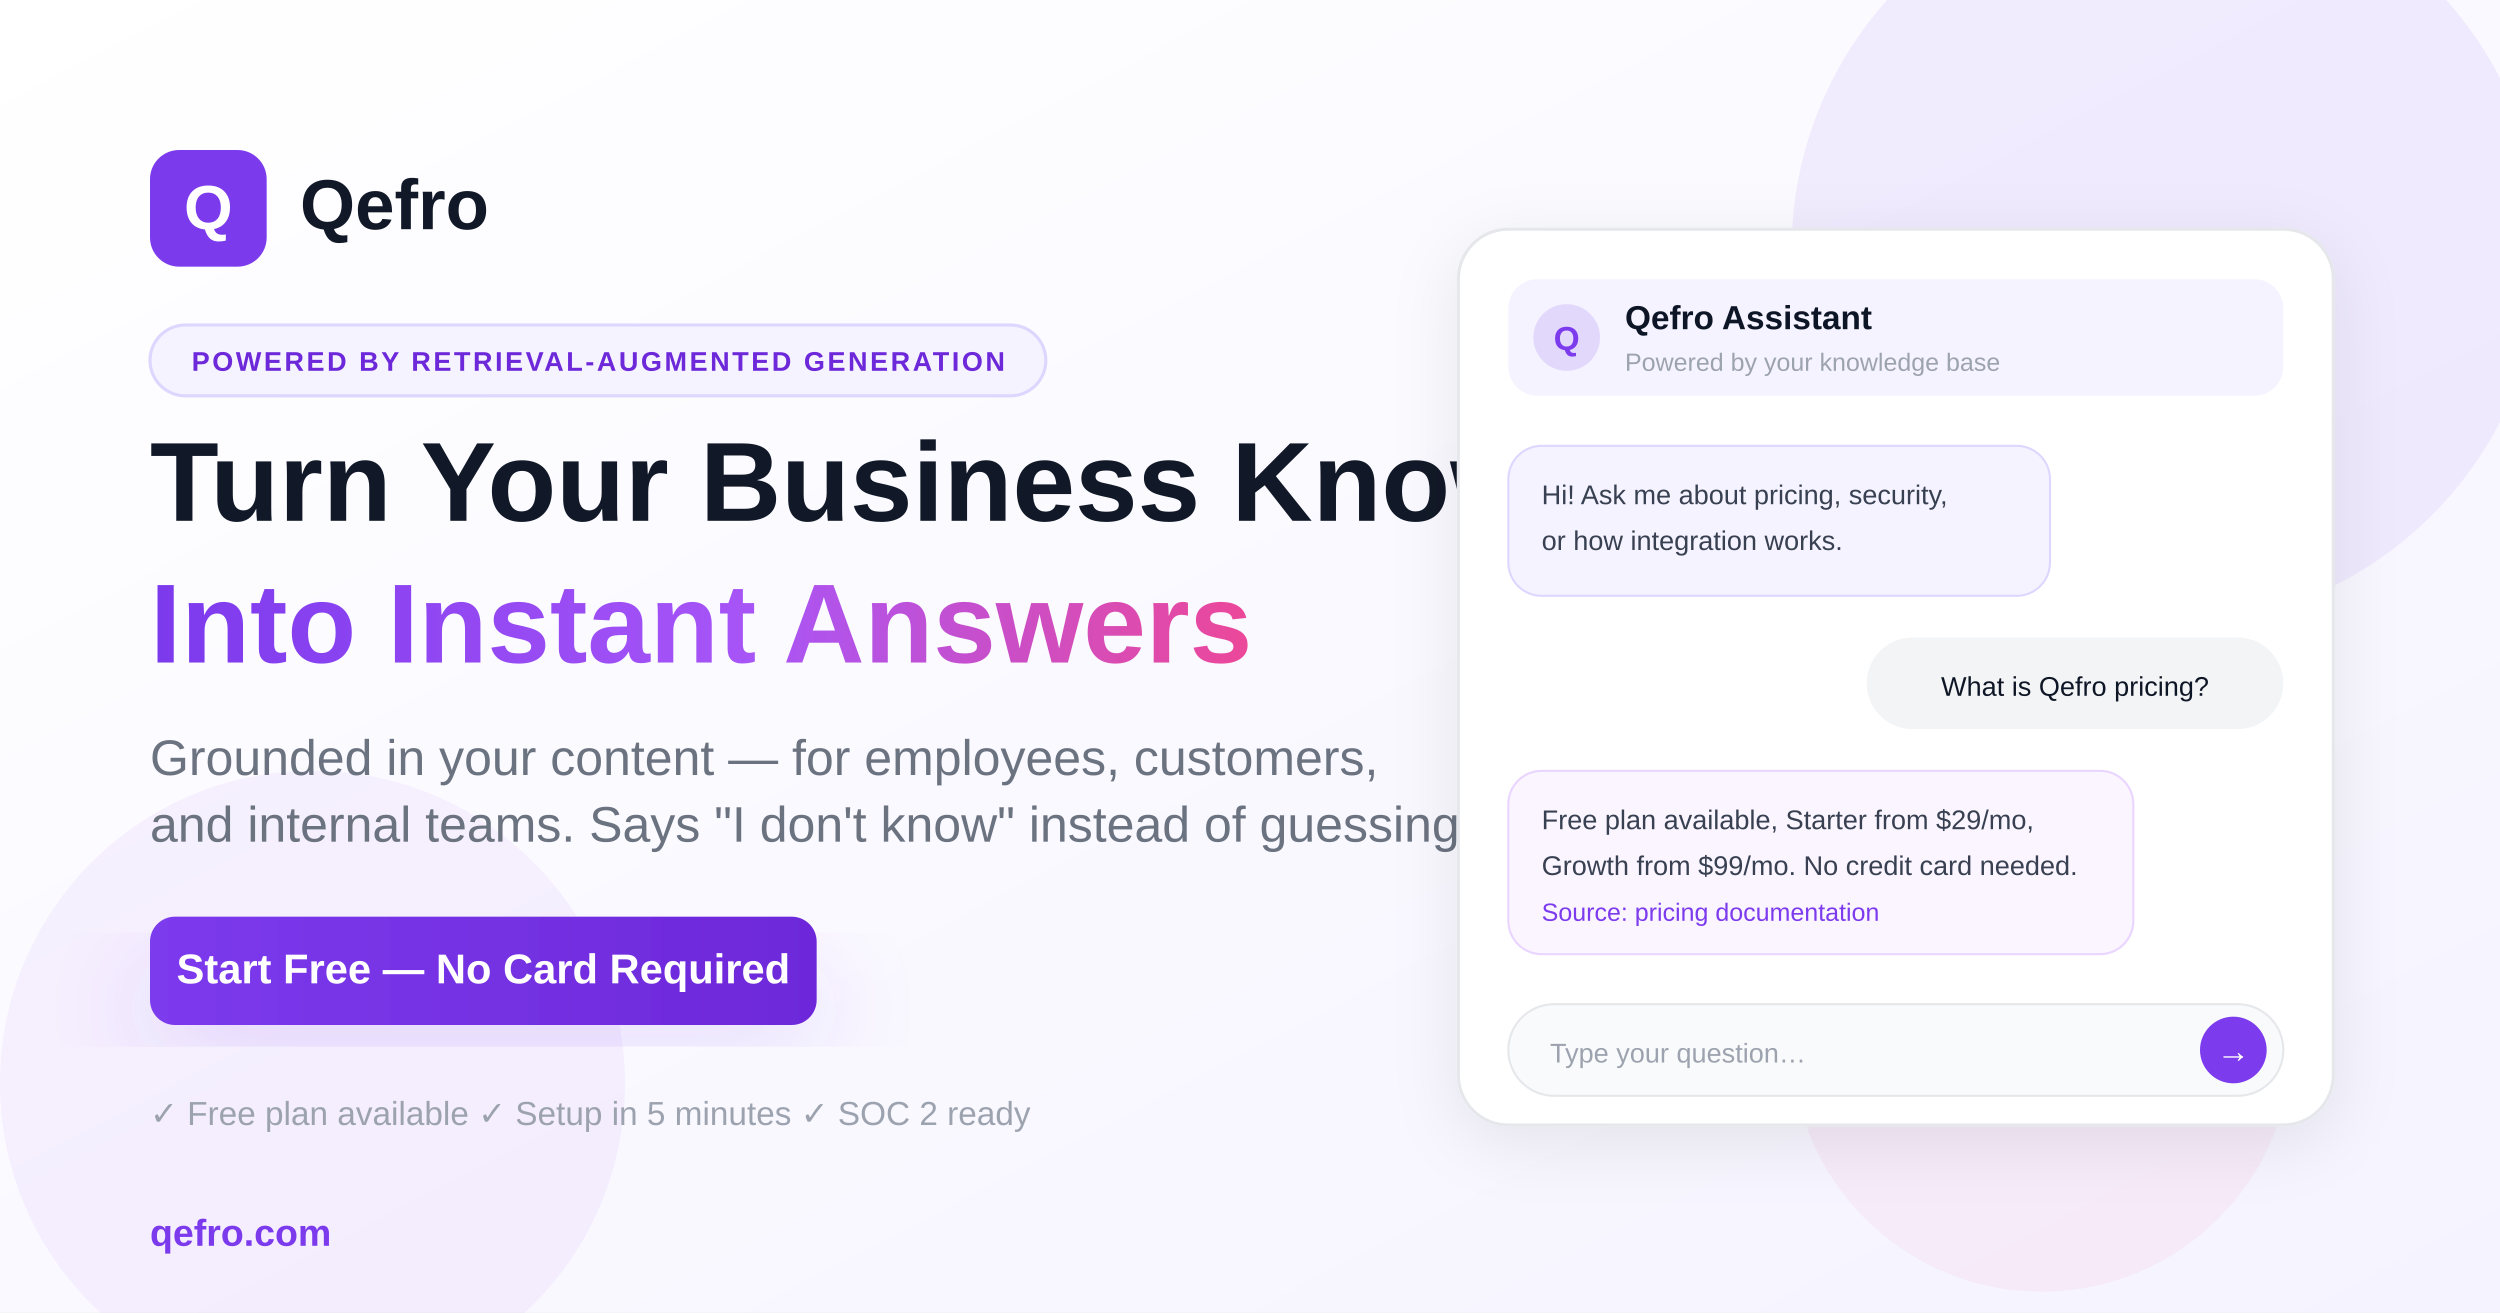
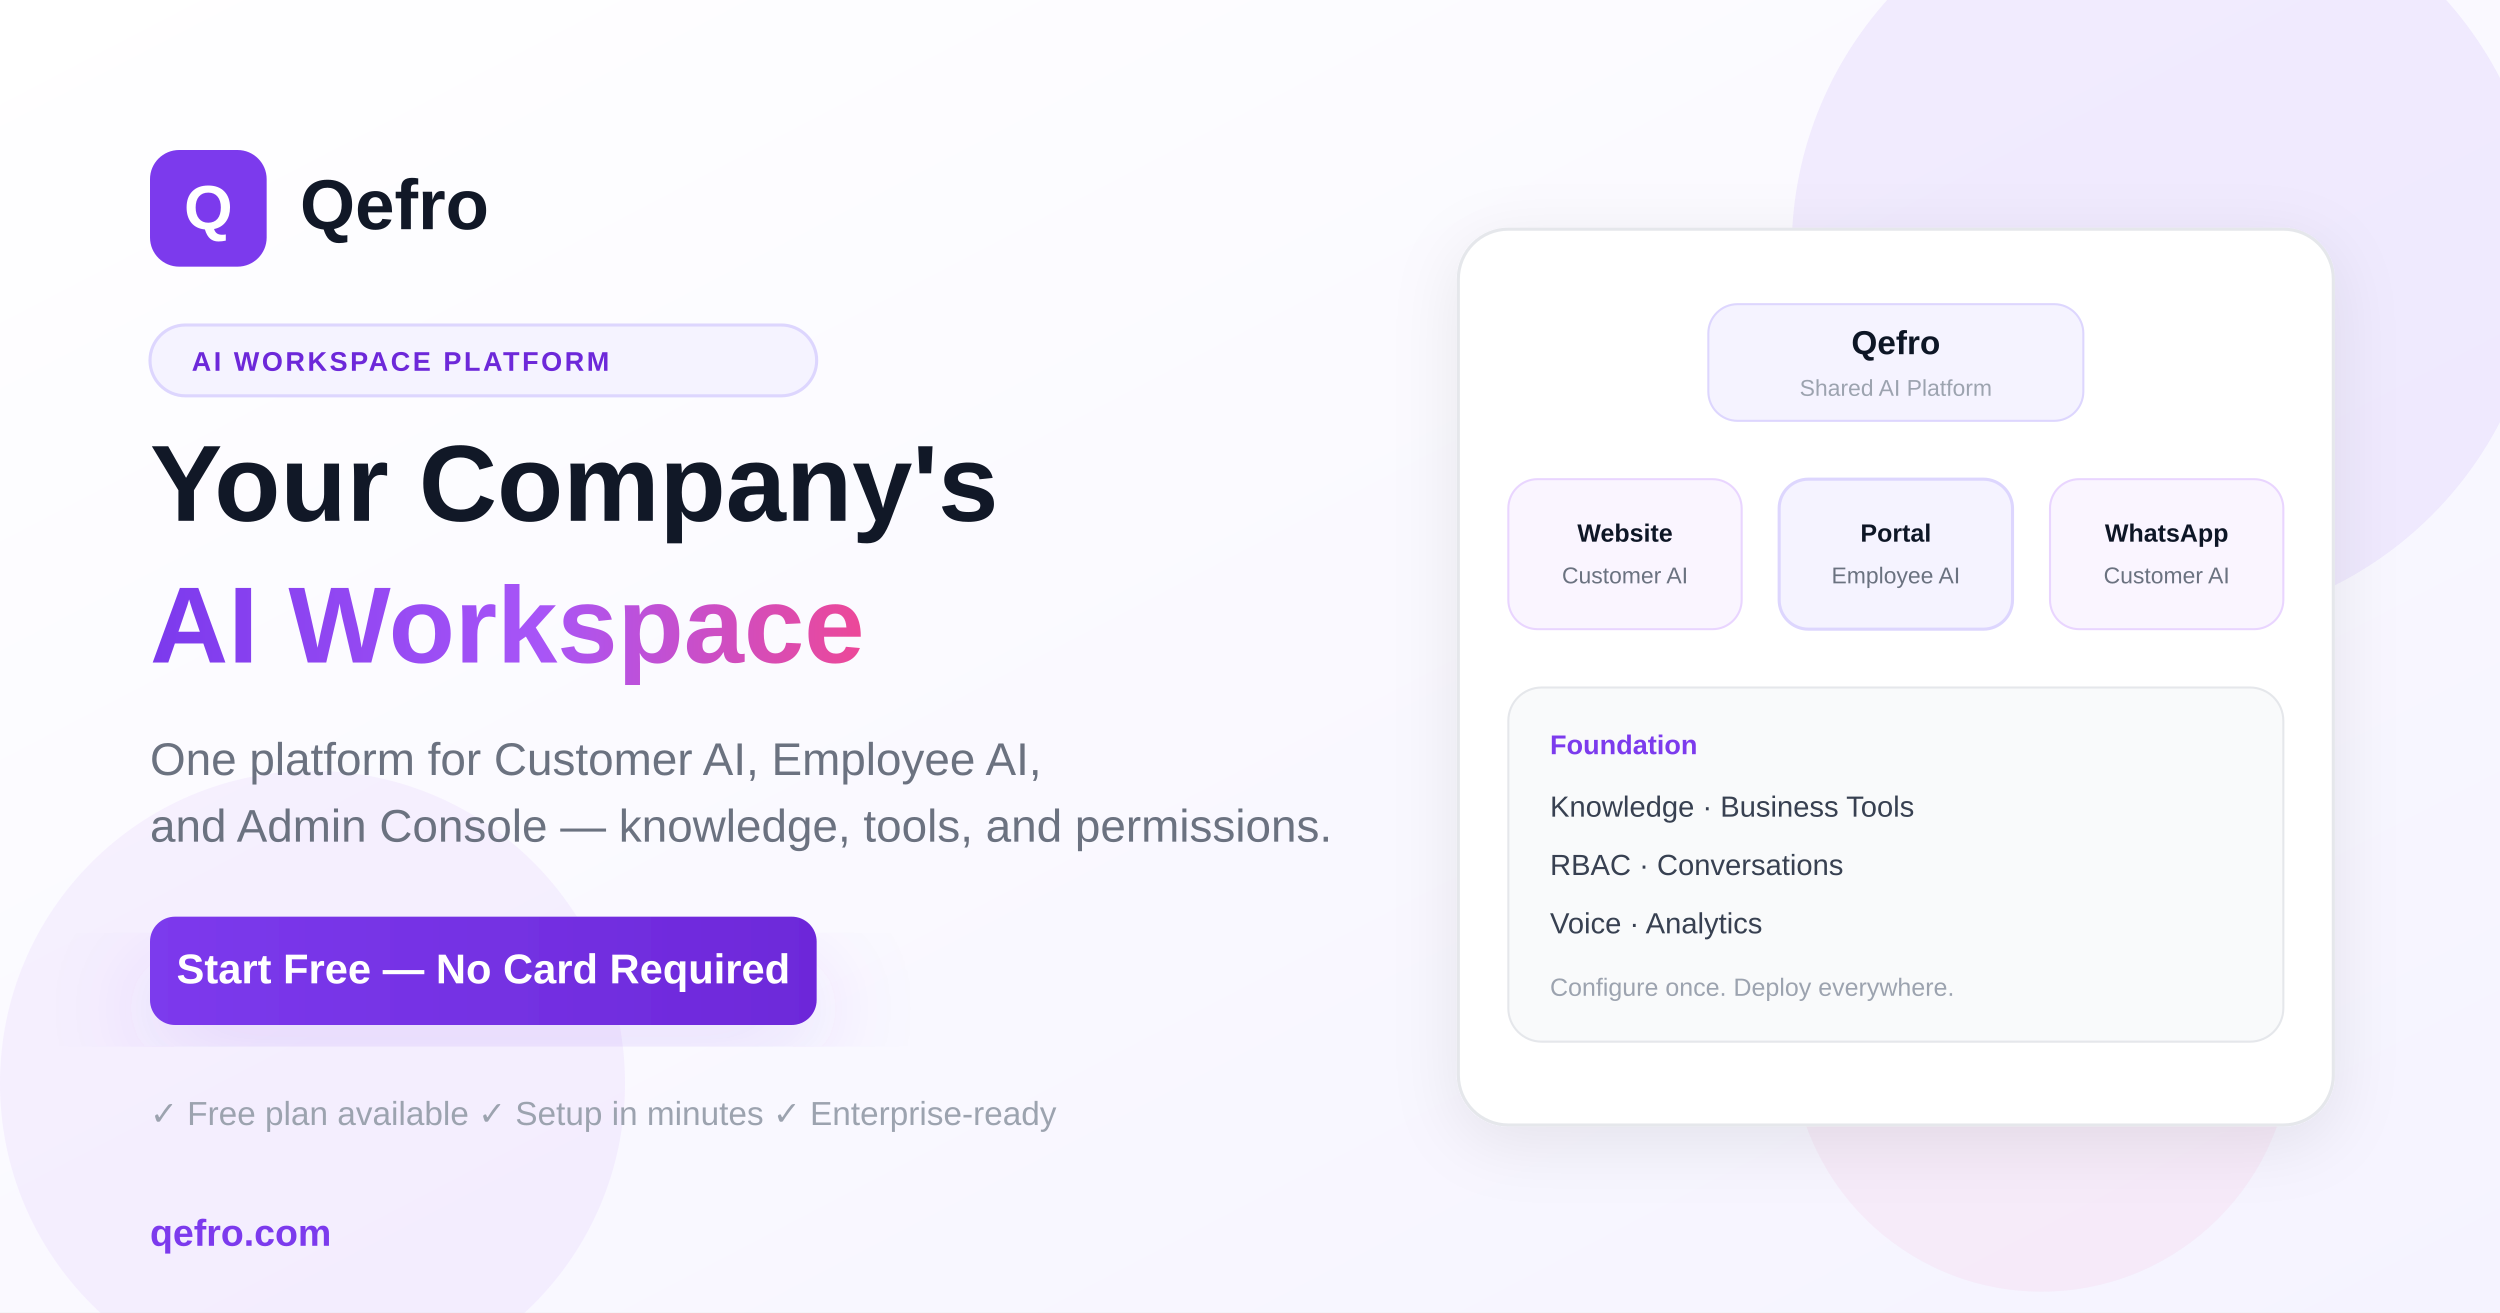
- <svg xmlns="http://www.w3.org/2000/svg" viewBox="0 0 1200 630" role="img" aria-label="Qefro — Turn business knowledge into instant answers">
+ <svg xmlns="http://www.w3.org/2000/svg" viewBox="0 0 1200 630" role="img" aria-label="Qefro — AI Workspace Platform for Organizations">
  <defs>
    <linearGradient id="bg" x1="0" y1="0" x2="1" y2="1">
      <stop offset="0%" stop-color="#ffffff" />
      <stop offset="100%" stop-color="#f5f3ff" />
    </linearGradient>
    <linearGradient id="headline" x1="0" y1="0" x2="1" y2="0">
      <stop offset="0%" stop-color="#7c3aed" />
      <stop offset="55%" stop-color="#a855f7" />
      <stop offset="100%" stop-color="#ec4899" />
    </linearGradient>
    <linearGradient id="cta" x1="0" y1="0" x2="1" y2="0">
      <stop offset="0%" stop-color="#7c3aed" />
      <stop offset="100%" stop-color="#6d28d9" />
    </linearGradient>
    <filter id="shadow" x="-20%" y="-20%" width="140%" height="140%">
      <feDropShadow dx="0" dy="18" stdDeviation="24" flood-color="#7c3aed" flood-opacity="0.14" />
    </filter>
    <filter id="cardShadow" x="-10%" y="-10%" width="120%" height="120%">
      <feDropShadow dx="0" dy="8" stdDeviation="16" flood-color="#0f172a" flood-opacity="0.08" />
    </filter>
  </defs>
  <rect width="1200" height="630" fill="url(#bg)" />
  <circle cx="1040" cy="120" r="180" fill="#7c3aed" opacity="0.08" />
  <circle cx="150" cy="520" r="150" fill="#a855f7" opacity="0.07" />
  <circle cx="980" cy="500" r="120" fill="#ec4899" opacity="0.06" />
  <rect x="72" y="72" width="56" height="56" rx="14" fill="#7c3aed" />
  <text x="100" y="110" text-anchor="middle" font-family="Arial, Helvetica, sans-serif" font-size="30" font-weight="700" fill="#ffffff">Q</text>
  <text x="144" y="110" font-family="Arial, Helvetica, sans-serif" font-size="34" font-weight="700" fill="#111827">Qefro</text>
-   <rect x="72" y="156" width="430" height="34" rx="17" fill="#f5f3ff" stroke="#ddd6fe" stroke-width="1.5" />
-   <text x="92" y="178" font-family="Arial, Helvetica, sans-serif" font-size="13" font-weight="700" letter-spacing="1.2" fill="#6d28d9">POWERED BY RETRIEVAL-AUGMENTED GENERATION</text>
-   <text x="72" y="250" font-family="Arial, Helvetica, sans-serif" font-size="54" font-weight="800" fill="#111827">Turn Your Business Knowledge</text>
-   <text x="72" y="318" font-family="Arial, Helvetica, sans-serif" font-size="54" font-weight="800" fill="url(#headline)">Into Instant Answers</text>
-   <text x="72" y="372" font-family="Arial, Helvetica, sans-serif" font-size="24" fill="#6b7280">Grounded in your content — for employees, customers,</text>
-   <text x="72" y="404" font-family="Arial, Helvetica, sans-serif" font-size="24" fill="#6b7280">and internal teams. Says "I don't know" instead of guessing.</text>
+   <rect x="72" y="156" width="320" height="34" rx="17" fill="#f5f3ff" stroke="#ddd6fe" stroke-width="1.5" />
+   <text x="92" y="178" font-family="Arial, Helvetica, sans-serif" font-size="13" font-weight="700" letter-spacing="1.2" fill="#6d28d9">AI WORKSPACE PLATFORM</text>
+   <text x="72" y="250" font-family="Arial, Helvetica, sans-serif" font-size="52" font-weight="800" fill="#111827">Your Company's</text>
+   <text x="72" y="318" font-family="Arial, Helvetica, sans-serif" font-size="52" font-weight="800" fill="url(#headline)">AI Workspace</text>
+   <text x="72" y="372" font-family="Arial, Helvetica, sans-serif" font-size="22" fill="#6b7280">One platform for Customer AI, Employee AI,</text>
+   <text x="72" y="404" font-family="Arial, Helvetica, sans-serif" font-size="22" fill="#6b7280">and Admin Console — knowledge, tools, and permissions.</text>
  <rect x="72" y="440" width="320" height="52" rx="12" fill="url(#cta)" filter="url(#shadow)" />
  <text x="232" y="472" text-anchor="middle" font-family="Arial, Helvetica, sans-serif" font-size="20" font-weight="700" fill="#ffffff">Start Free — No Card Required</text>
-   <text x="72" y="540" font-family="Arial, Helvetica, sans-serif" font-size="16" fill="#9ca3af">✓ Free plan available   ✓ Setup in 5 minutes   ✓ SOC 2 ready</text>
+   <text x="72" y="540" font-family="Arial, Helvetica, sans-serif" font-size="16" fill="#9ca3af">✓ Free plan available   ✓ Setup in minutes   ✓ Enterprise-ready</text>
  <g transform="translate(700 110)" filter="url(#cardShadow)">
    <rect width="420" height="430" rx="24" fill="#ffffff" stroke="#e5e7eb" stroke-width="1.5" />
-     <rect x="24" y="24" width="372" height="56" rx="14" fill="#f5f3ff" />
-     <circle cx="52" cy="52" r="16" fill="#7c3aed" opacity="0.15" />
-     <text x="52" y="58" text-anchor="middle" font-family="Arial, Helvetica, sans-serif" font-size="16" font-weight="700" fill="#7c3aed">Q</text>
-     <text x="80" y="48" font-family="Arial, Helvetica, sans-serif" font-size="16" font-weight="700" fill="#111827">Qefro Assistant</text>
-     <text x="80" y="68" font-family="Arial, Helvetica, sans-serif" font-size="12" fill="#9ca3af">Powered by your knowledge base</text>
-     <rect x="24" y="104" width="260" height="72" rx="16" fill="#f5f3ff" stroke="#ddd6fe" stroke-width="1" />
-     <text x="40" y="132" font-family="Arial, Helvetica, sans-serif" font-size="13" fill="#374151">Hi! Ask me about pricing, security,</text>
-     <text x="40" y="154" font-family="Arial, Helvetica, sans-serif" font-size="13" fill="#374151">or how integration works.</text>
-     <rect x="196" y="196" width="200" height="44" rx="22" fill="#f3f4f6" />
-     <text x="296" y="224" text-anchor="middle" font-family="Arial, Helvetica, sans-serif" font-size="13" fill="#111827">What is Qefro pricing?</text>
-     <rect x="24" y="260" width="300" height="88" rx="16" fill="#faf5ff" stroke="#e9d5ff" stroke-width="1" />
-     <text x="40" y="288" font-family="Arial, Helvetica, sans-serif" font-size="13" fill="#374151">Free plan available, Starter from $29/mo,</text>
-     <text x="40" y="310" font-family="Arial, Helvetica, sans-serif" font-size="13" fill="#374151">Growth from $99/mo. No credit card needed.</text>
-     <text x="40" y="332" font-family="Arial, Helvetica, sans-serif" font-size="12" fill="#7c3aed">Source: pricing documentation</text>
-     <rect x="24" y="372" width="372" height="44" rx="22" fill="#f9fafb" stroke="#e5e7eb" stroke-width="1" />
-     <text x="44" y="400" font-family="Arial, Helvetica, sans-serif" font-size="13" fill="#9ca3af">Type your question…</text>
-     <circle cx="372" cy="394" r="16" fill="#7c3aed" />
-     <text x="372" y="400" text-anchor="middle" font-family="Arial, Helvetica, sans-serif" font-size="16" font-weight="700" fill="#ffffff">→</text>
+     <rect x="120" y="36" width="180" height="56" rx="14" fill="#f5f3ff" stroke="#ddd6fe" stroke-width="1" />
+     <text x="210" y="60" text-anchor="middle" font-family="Arial, Helvetica, sans-serif" font-size="16" font-weight="700" fill="#111827">Qefro</text>
+     <text x="210" y="80" text-anchor="middle" font-family="Arial, Helvetica, sans-serif" font-size="11" fill="#9ca3af">Shared AI Platform</text>
+     <rect x="24" y="120" width="112" height="72" rx="14" fill="#faf5ff" stroke="#e9d5ff" stroke-width="1" />
+     <text x="80" y="150" text-anchor="middle" font-family="Arial, Helvetica, sans-serif" font-size="12" font-weight="700" fill="#111827">Website</text>
+     <text x="80" y="170" text-anchor="middle" font-family="Arial, Helvetica, sans-serif" font-size="11" fill="#6b7280">Customer AI</text>
+     <rect x="154" y="120" width="112" height="72" rx="14" fill="#f5f3ff" stroke="#ddd6fe" stroke-width="1.5" />
+     <text x="210" y="150" text-anchor="middle" font-family="Arial, Helvetica, sans-serif" font-size="12" font-weight="700" fill="#111827">Portal</text>
+     <text x="210" y="170" text-anchor="middle" font-family="Arial, Helvetica, sans-serif" font-size="11" fill="#6b7280">Employee AI</text>
+     <rect x="284" y="120" width="112" height="72" rx="14" fill="#faf5ff" stroke="#e9d5ff" stroke-width="1" />
+     <text x="340" y="150" text-anchor="middle" font-family="Arial, Helvetica, sans-serif" font-size="12" font-weight="700" fill="#111827">WhatsApp</text>
+     <text x="340" y="170" text-anchor="middle" font-family="Arial, Helvetica, sans-serif" font-size="11" fill="#6b7280">Customer AI</text>
+     <rect x="24" y="220" width="372" height="170" rx="16" fill="#f9fafb" stroke="#e5e7eb" stroke-width="1" />
+     <text x="44" y="252" font-family="Arial, Helvetica, sans-serif" font-size="13" font-weight="700" fill="#7c3aed">Foundation</text>
+     <text x="44" y="282" font-family="Arial, Helvetica, sans-serif" font-size="14" fill="#374151">Knowledge  ·  Business Tools</text>
+     <text x="44" y="310" font-family="Arial, Helvetica, sans-serif" font-size="14" fill="#374151">RBAC  ·  Conversations</text>
+     <text x="44" y="338" font-family="Arial, Helvetica, sans-serif" font-size="14" fill="#374151">Voice  ·  Analytics</text>
+     <text x="44" y="368" font-family="Arial, Helvetica, sans-serif" font-size="12" fill="#9ca3af">Configure once. Deploy everywhere.</text>
  </g>
  <text x="72" y="598" font-family="Arial, Helvetica, sans-serif" font-size="18" font-weight="600" fill="#7c3aed">qefro.com</text>
</svg>
